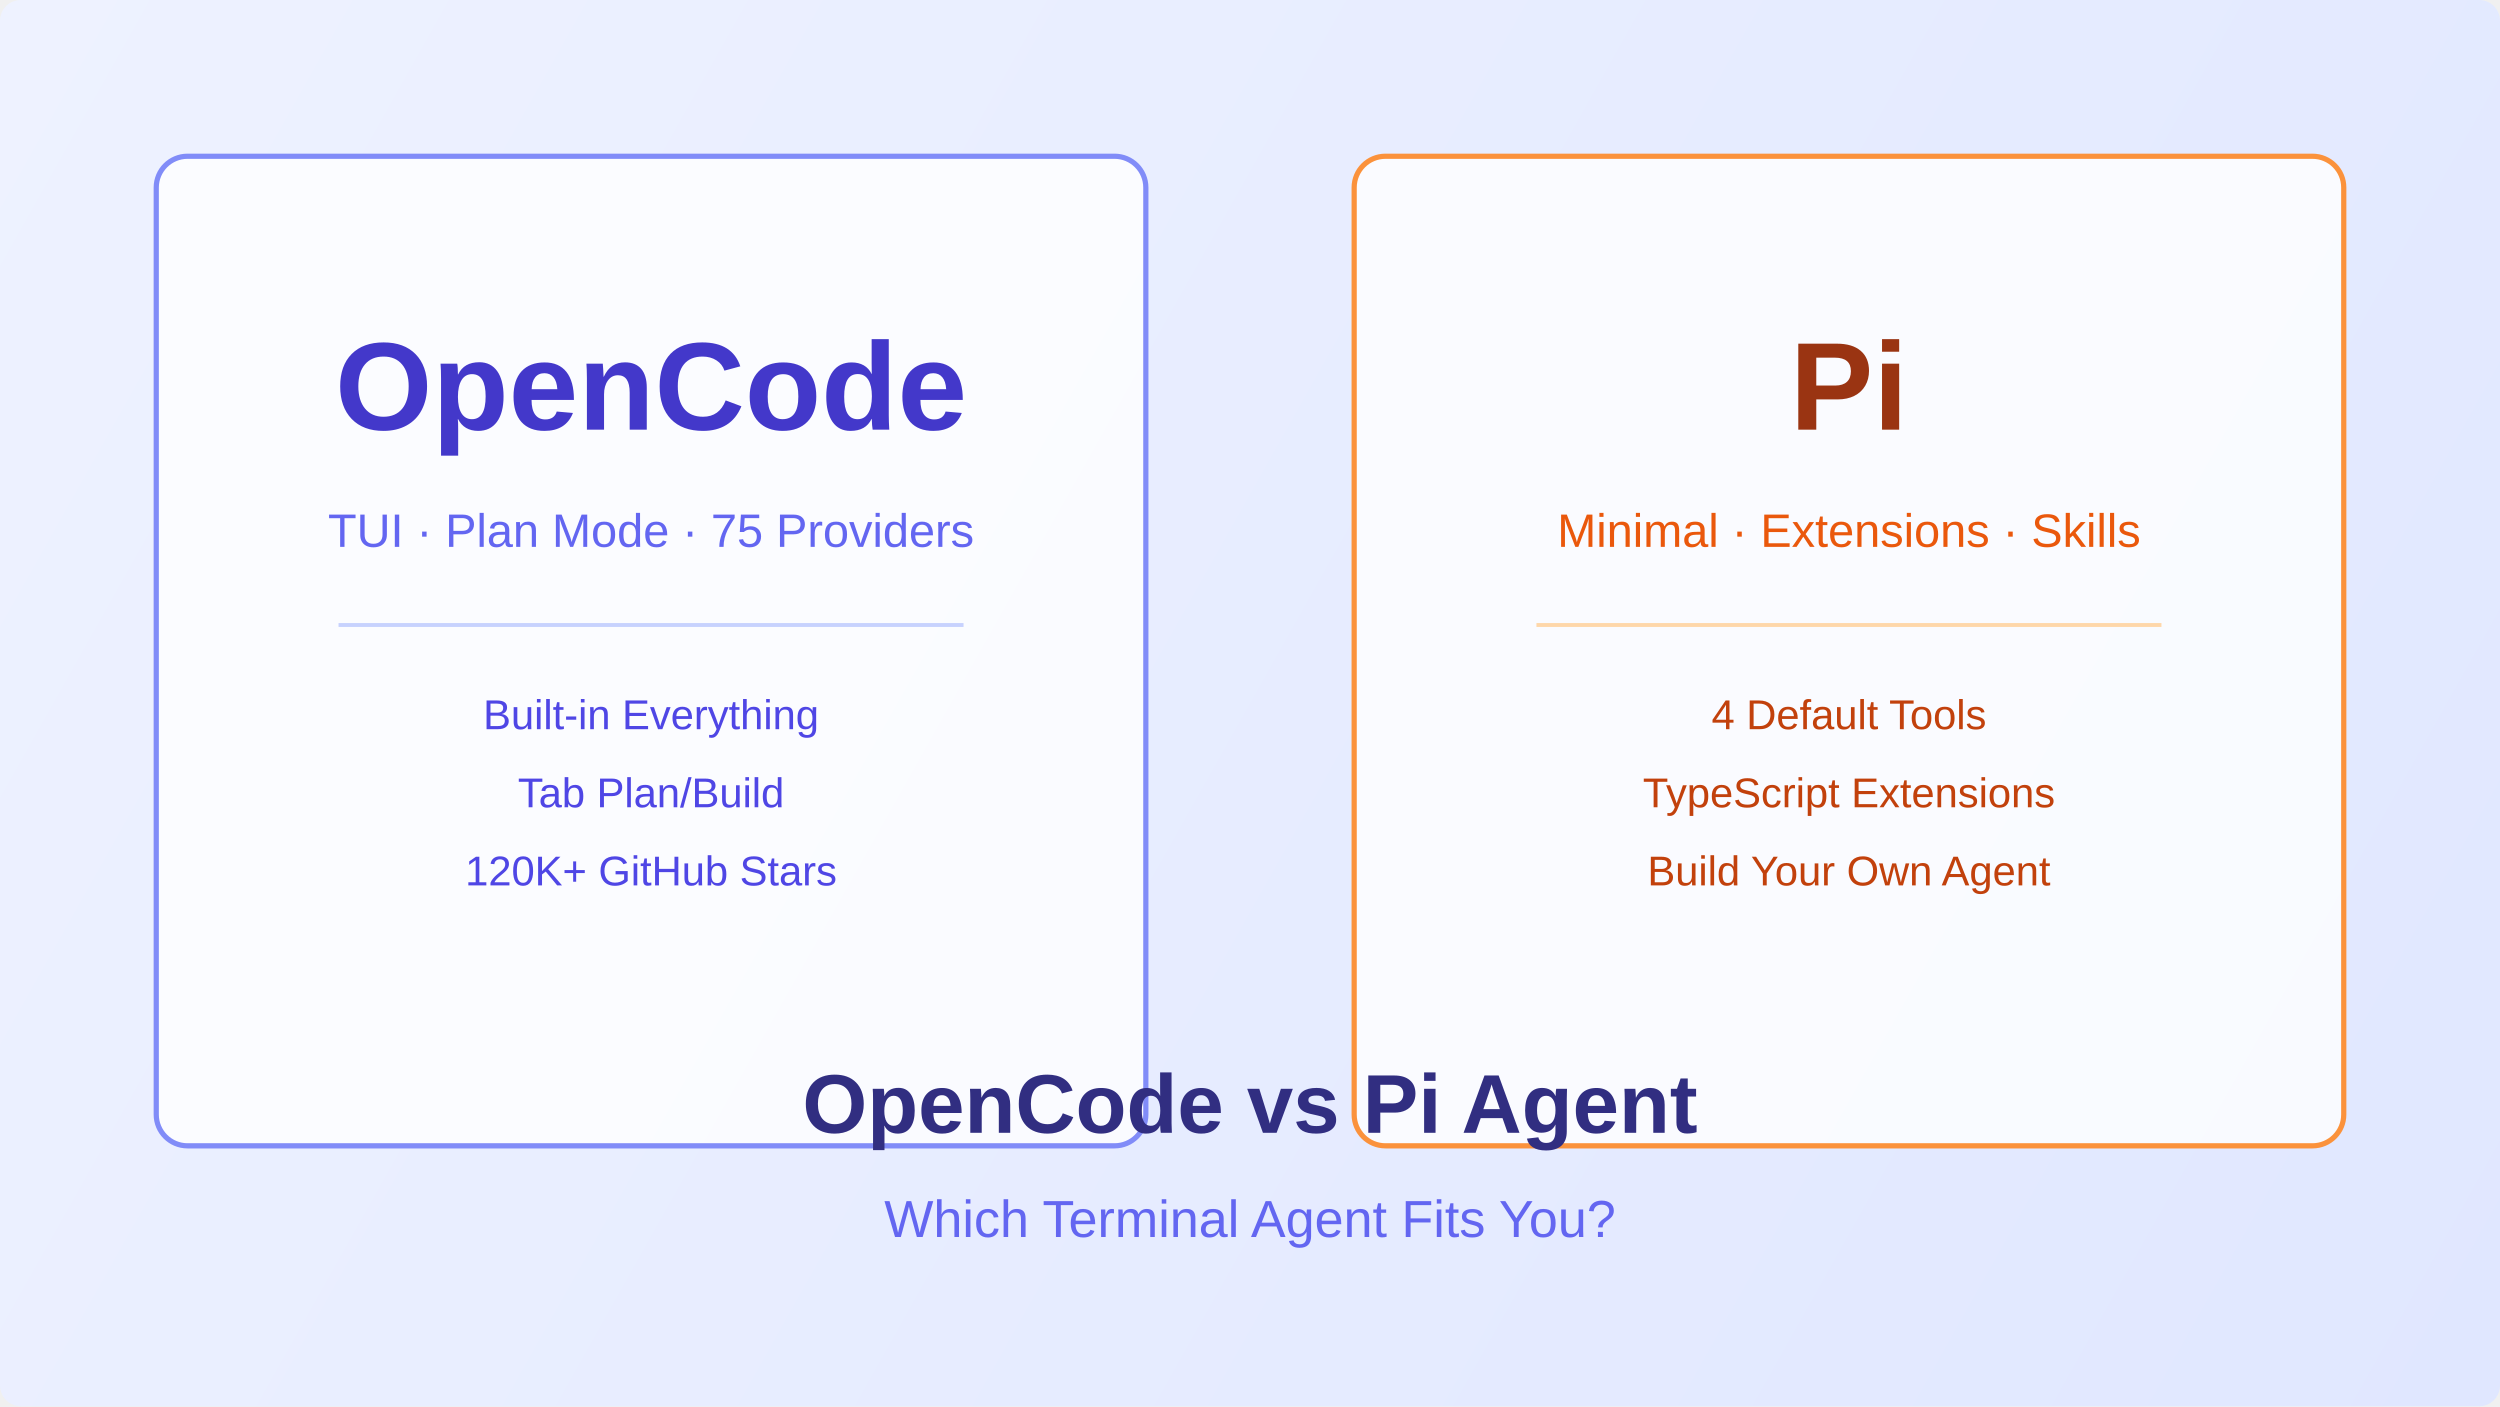
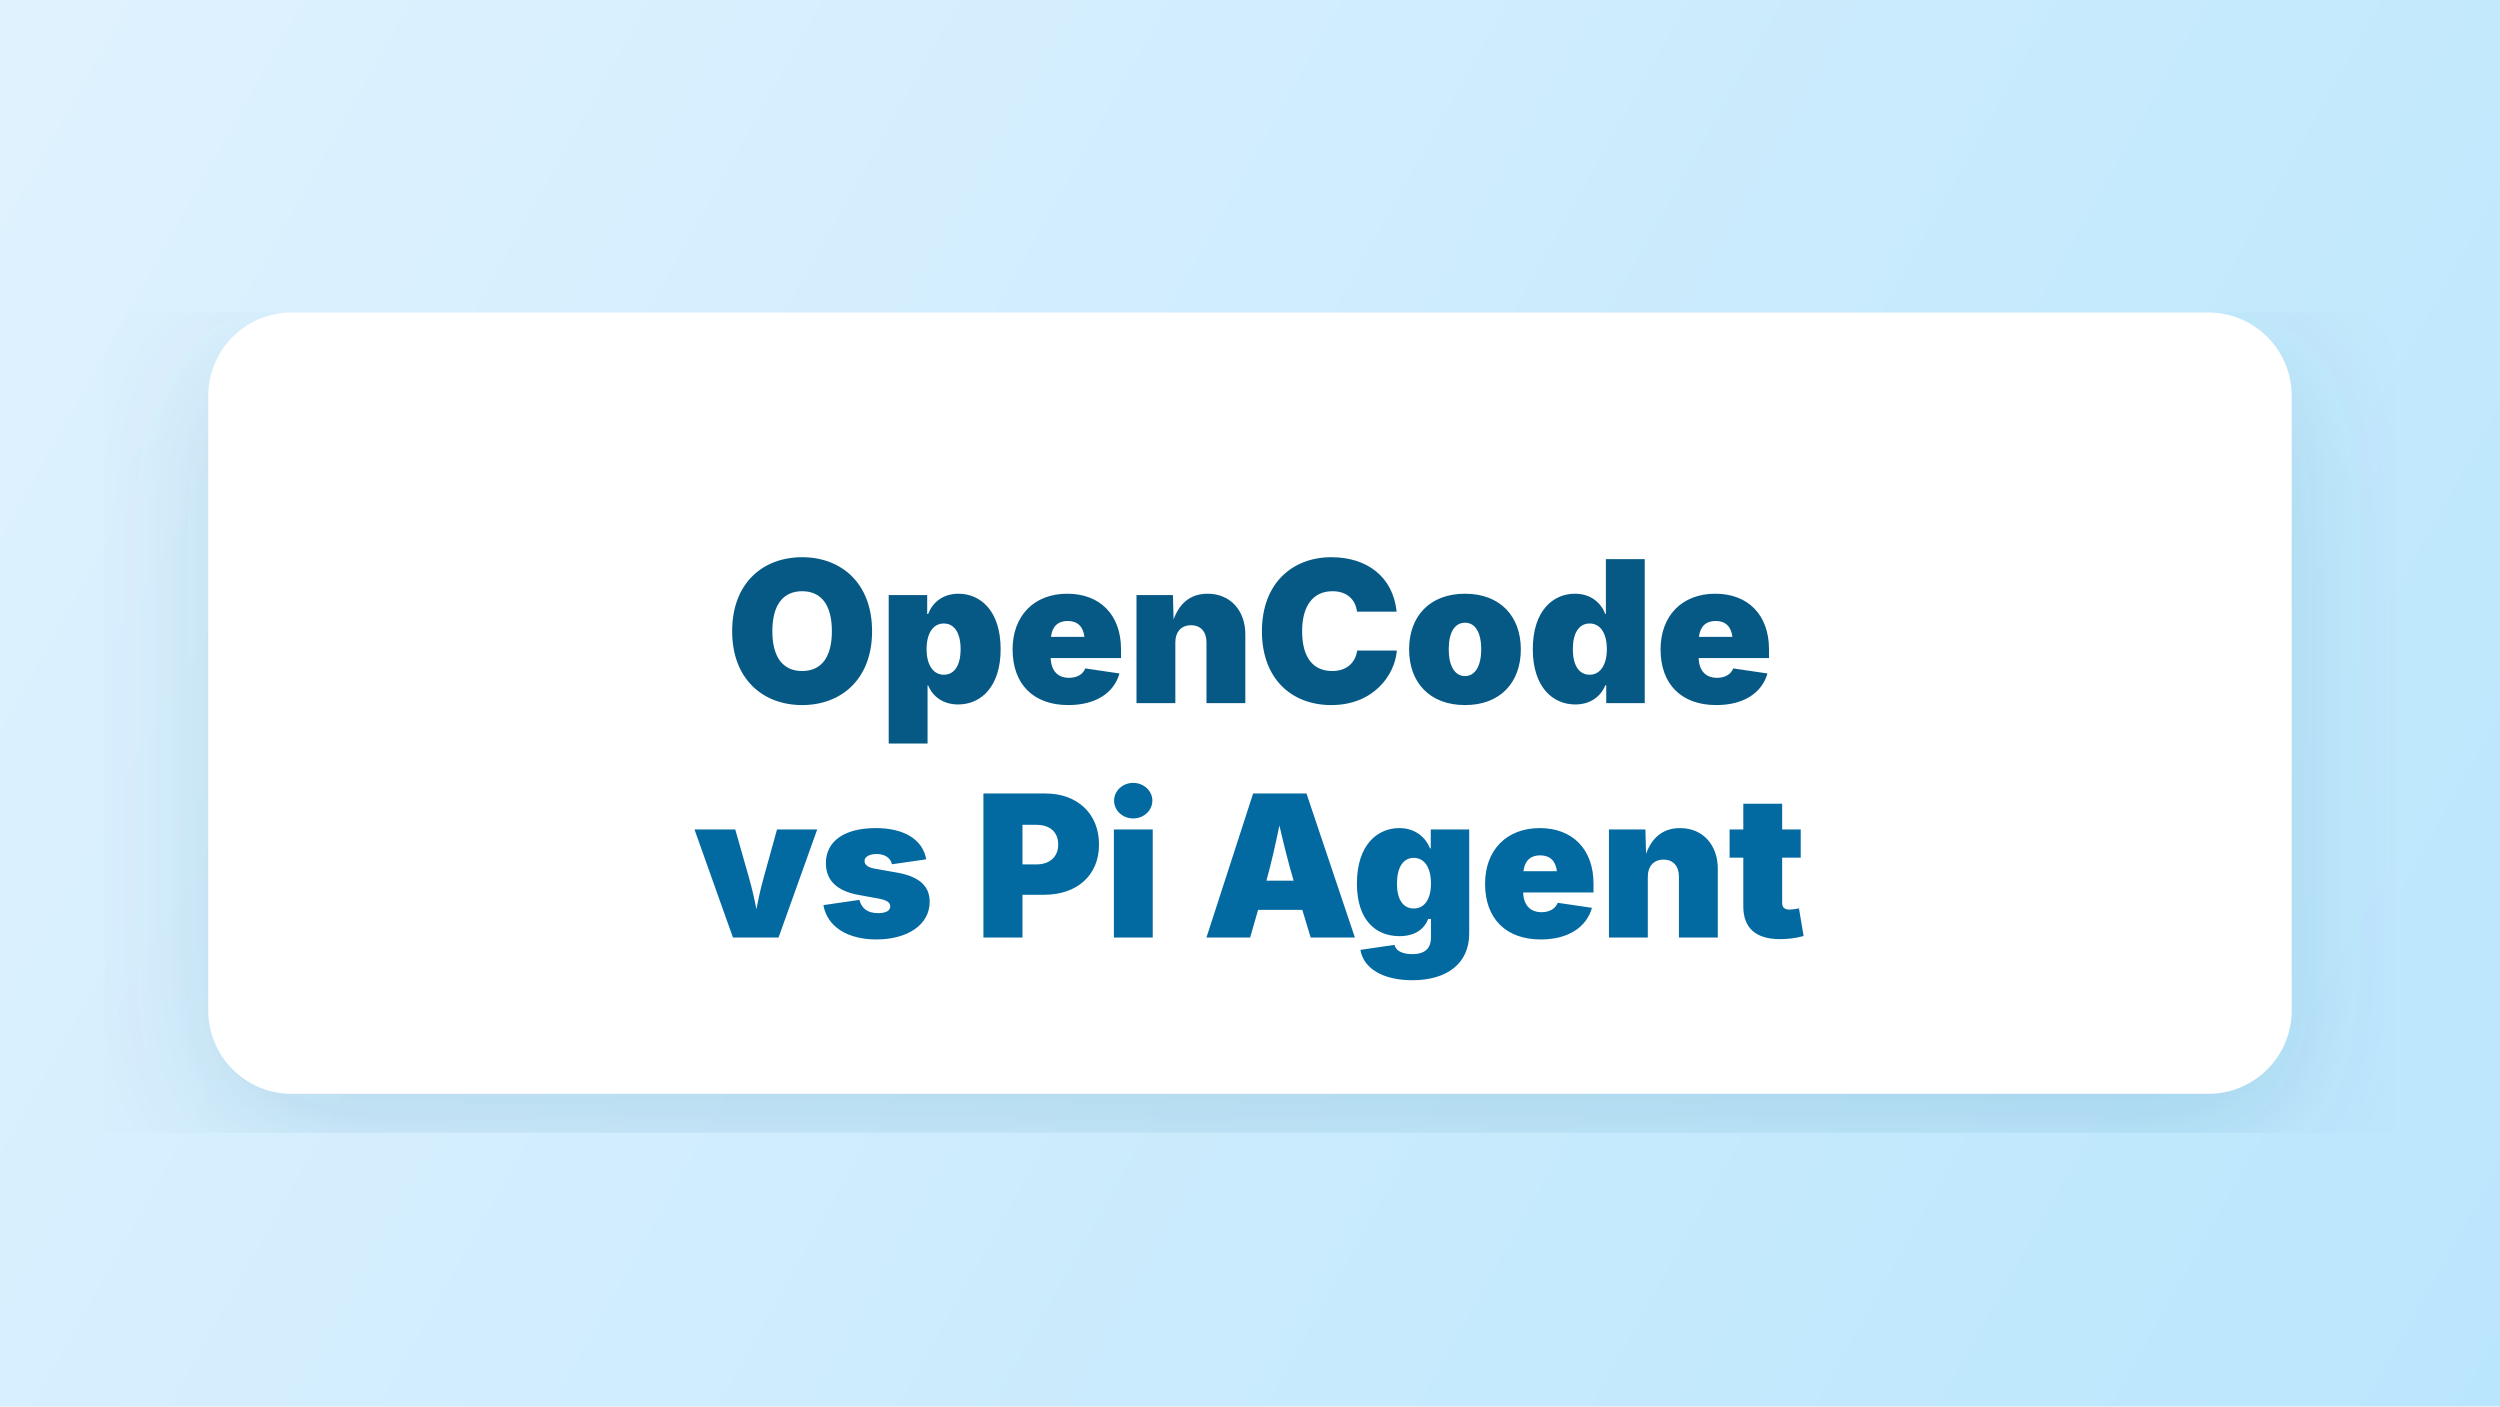
<svg xmlns="http://www.w3.org/2000/svg" viewBox="0 0 960 540" fill="none">
  <defs>
    <linearGradient id="bg" x1="0" y1="0" x2="960" y2="540" gradientUnits="userSpaceOnUse">
-       <stop offset="0%" stop-color="#EEF2FF" />
-       <stop offset="100%" stop-color="#E0E7FF" />
+       <stop offset="0%" stop-color="#E0F2FE" />
+       <stop offset="100%" stop-color="#BAE6FD" />
    </linearGradient>
+     <filter id="shadow" x="-5%" y="-5%" width="110%" height="110%">
+       <feDropShadow dx="0" dy="15" stdDeviation="25" flood-color="#075985" flood-opacity="0.15" />
+     </filter>
  </defs>
-   <rect width="960" height="540" fill="url(#bg)" rx="8" />
-   <rect x="60" y="60" width="380" height="380" rx="12" fill="white" fill-opacity="0.8" stroke="#818CF8" stroke-width="2" />
-   <rect x="520" y="60" width="380" height="380" rx="12" fill="white" fill-opacity="0.8" stroke="#FB923C" stroke-width="2" />
-   <text x="250" y="165" text-anchor="middle" font-family="Arial, sans-serif" font-weight="800" font-size="48" fill="#4338CA">OpenCode</text>
-   <text x="250" y="210" text-anchor="middle" font-family="Arial, sans-serif" font-size="18" fill="#6366F1">TUI · Plan Mode · 75 Providers</text>
-   <line x1="130" y1="240" x2="370" y2="240" stroke="#C7D2FE" stroke-width="1.5" />
-   <text x="250" y="280" text-anchor="middle" font-family="Arial, sans-serif" font-size="16" fill="#4F46E5">Built-in Everything</text>
-   <text x="250" y="310" text-anchor="middle" font-family="Arial, sans-serif" font-size="16" fill="#4F46E5">Tab Plan/Build</text>
-   <text x="250" y="340" text-anchor="middle" font-family="Arial, sans-serif" font-size="16" fill="#4F46E5">120K+ GitHub Stars</text>
-   <text x="710" y="165" text-anchor="middle" font-family="Arial, sans-serif" font-weight="800" font-size="48" fill="#9A3412">Pi</text>
-   <text x="710" y="210" text-anchor="middle" font-family="Arial, sans-serif" font-size="18" fill="#EA580C">Minimal · Extensions · Skills</text>
-   <line x1="590" y1="240" x2="830" y2="240" stroke="#FED7AA" stroke-width="1.5" />
-   <text x="710" y="280" text-anchor="middle" font-family="Arial, sans-serif" font-size="16" fill="#C2410C">4 Default Tools</text>
-   <text x="710" y="310" text-anchor="middle" font-family="Arial, sans-serif" font-size="16" fill="#C2410C">TypeScript Extensions</text>
-   <text x="710" y="340" text-anchor="middle" font-family="Arial, sans-serif" font-size="16" fill="#C2410C">Build Your Own Agent</text>
-   <text x="480" y="435" text-anchor="middle" font-family="Arial, sans-serif" font-weight="700" font-size="32" fill="#312E81">OpenCode vs Pi Agent</text>
-   <text x="480" y="475" text-anchor="middle" font-family="Arial, sans-serif" font-size="20" fill="#6366F1">Which Terminal Agent Fits You?</text>
+   <rect width="960" height="540" fill="url(#bg)" />
+   <rect x="80" y="120" width="800" height="300" rx="32" fill="white" filter="url(#shadow)" />
+   <text x="480" y="270" text-anchor="middle" font-family="system-ui, -apple-system, sans-serif" font-weight="900" font-size="76" fill="#075985">OpenCode</text>
+   <text x="480" y="360" text-anchor="middle" font-family="system-ui, -apple-system, sans-serif" font-weight="900" font-size="76" fill="#0369A1">vs Pi Agent</text>
</svg>
